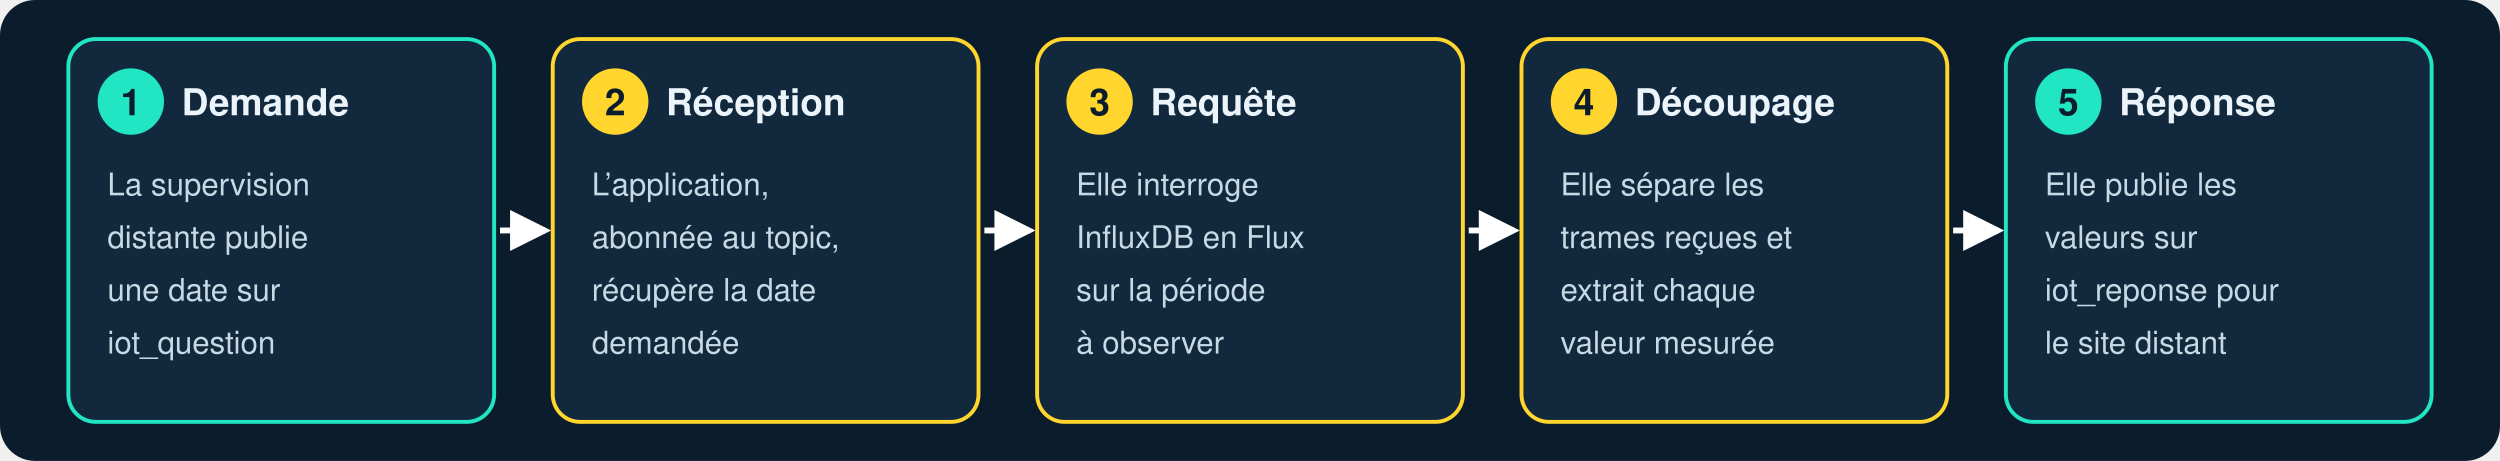
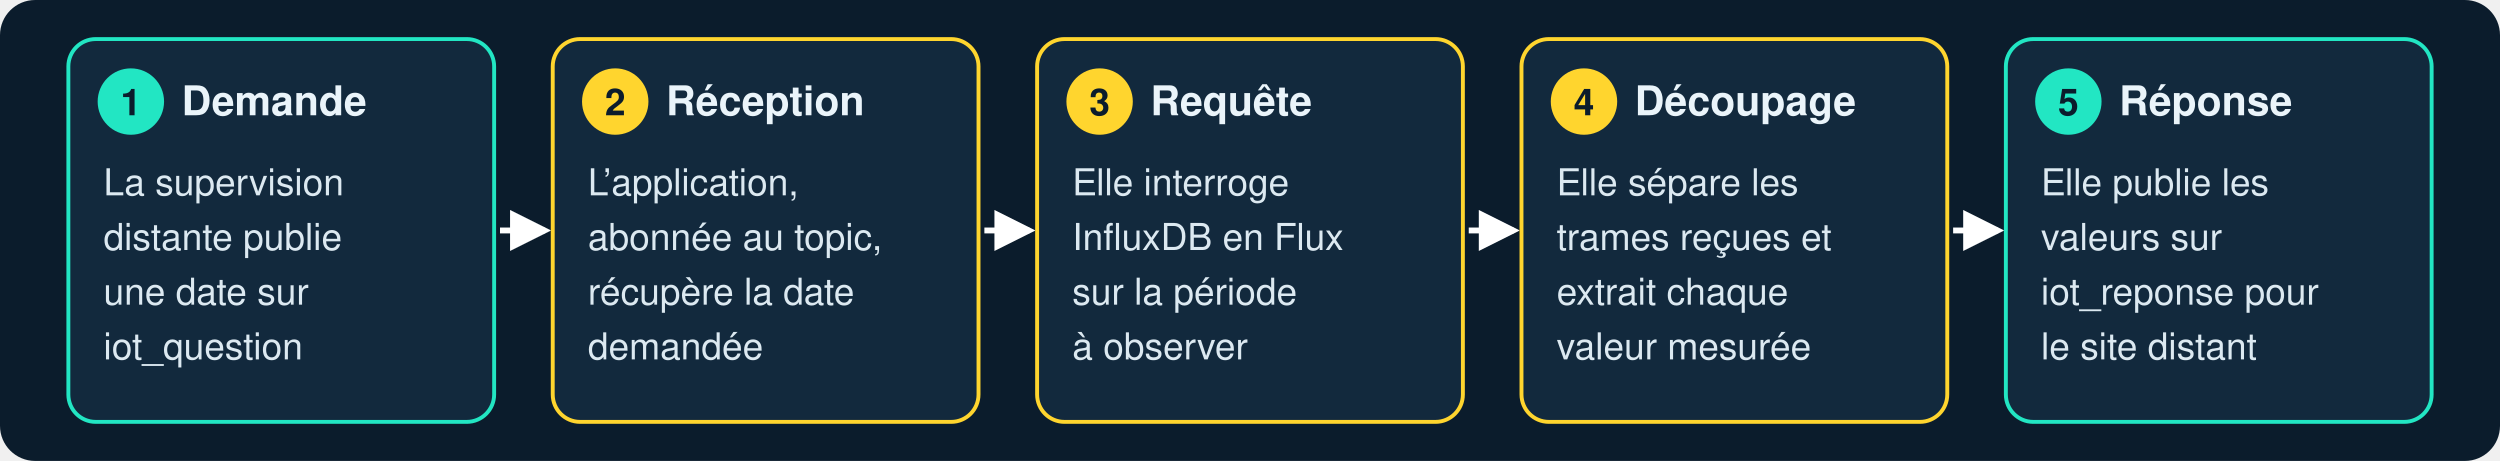
<svg xmlns="http://www.w3.org/2000/svg" viewBox="0 0 1280 236" width="1280" height="236" role="img" aria-label="Dialogue MQTT en cinq étapes entre la supervision distante et l’application">
  <defs>
    <marker id="aw" viewBox="0 0 10 10" refX="8.5" refY="5" markerWidth="7" markerHeight="7" orient="auto-start-reverse">
      <path d="M0 0L10 5L0 10z" fill="#FFFFFF" />
    </marker>
  </defs>
  <rect x="0" y="0" width="1280" height="236" rx="18" fill="#0B1C2C" stroke="none" stroke-width="0" />
  <rect x="35" y="20" width="218" height="196" rx="14" fill="#12293D" stroke="#22E6C3" stroke-width="2" />
  <circle cx="67" cy="52" r="17" fill="#22E6C3" />
  <text x="67" y="59" font-family="Segoe UI, -apple-system, BlinkMacSystemFont, Helvetica, Arial, sans-serif" font-size="19" font-weight="700" fill="#0B1C2C" text-anchor="middle">1</text>
-   <text x="93" y="59" font-family="Segoe UI, -apple-system, BlinkMacSystemFont, Helvetica, Arial, sans-serif" font-size="19" font-weight="700" fill="#EAF4FA" text-anchor="start">Demande</text>
-   <text x="55" y="100" font-family="Segoe UI, -apple-system, BlinkMacSystemFont, Helvetica, Arial, sans-serif" font-size="16" font-weight="400" fill="#C6DAE6" text-anchor="start">La supervision</text>
-   <text x="55" y="127" font-family="Segoe UI, -apple-system, BlinkMacSystemFont, Helvetica, Arial, sans-serif" font-size="16" font-weight="400" fill="#C6DAE6" text-anchor="start">distante publie</text>
-   <text x="55" y="154" font-family="Segoe UI, -apple-system, BlinkMacSystemFont, Helvetica, Arial, sans-serif" font-size="16" font-weight="400" fill="#C6DAE6" text-anchor="start">une date sur</text>
-   <text x="55" y="181" font-family="Segoe UI, -apple-system, BlinkMacSystemFont, Helvetica, Arial, sans-serif" font-size="16" font-weight="400" fill="#C6DAE6" text-anchor="start">iot_question</text>
+   <text x="93" y="59" font-family="Segoe UI, -apple-system, BlinkMacSystemFont, Helvetica, Arial, sans-serif" font-size="21" font-weight="700" fill="#EAF4FA" text-anchor="start">Demande</text>
+   <text x="53" y="100" font-family="Segoe UI, -apple-system, BlinkMacSystemFont, Helvetica, Arial, sans-serif" font-size="19" font-weight="400" fill="#DCE9F1" text-anchor="start">La supervision</text>
+   <text x="53" y="128" font-family="Segoe UI, -apple-system, BlinkMacSystemFont, Helvetica, Arial, sans-serif" font-size="19" font-weight="400" fill="#DCE9F1" text-anchor="start">distante publie</text>
+   <text x="53" y="156" font-family="Segoe UI, -apple-system, BlinkMacSystemFont, Helvetica, Arial, sans-serif" font-size="19" font-weight="400" fill="#DCE9F1" text-anchor="start">une date sur</text>
+   <text x="53" y="184" font-family="Segoe UI, -apple-system, BlinkMacSystemFont, Helvetica, Arial, sans-serif" font-size="19" font-weight="400" fill="#DCE9F1" text-anchor="start">iot_question</text>
  <line x1="256" y1="118" x2="279" y2="118" stroke="#FFFFFF" stroke-width="3" marker-end="url(#aw)" />
  <rect x="283" y="20" width="218" height="196" rx="14" fill="#12293D" stroke="#FFD52E" stroke-width="2" />
  <circle cx="315" cy="52" r="17" fill="#FFD52E" />
  <text x="315" y="59" font-family="Segoe UI, -apple-system, BlinkMacSystemFont, Helvetica, Arial, sans-serif" font-size="19" font-weight="700" fill="#0B1C2C" text-anchor="middle">2</text>
-   <text x="341" y="59" font-family="Segoe UI, -apple-system, BlinkMacSystemFont, Helvetica, Arial, sans-serif" font-size="19" font-weight="700" fill="#EAF4FA" text-anchor="start">Réception</text>
-   <text x="303" y="100" font-family="Segoe UI, -apple-system, BlinkMacSystemFont, Helvetica, Arial, sans-serif" font-size="16" font-weight="400" fill="#C6DAE6" text-anchor="start">L’application,</text>
-   <text x="303" y="127" font-family="Segoe UI, -apple-system, BlinkMacSystemFont, Helvetica, Arial, sans-serif" font-size="16" font-weight="400" fill="#C6DAE6" text-anchor="start">abonnée au topic,</text>
-   <text x="303" y="154" font-family="Segoe UI, -apple-system, BlinkMacSystemFont, Helvetica, Arial, sans-serif" font-size="16" font-weight="400" fill="#C6DAE6" text-anchor="start">récupère la date</text>
-   <text x="303" y="181" font-family="Segoe UI, -apple-system, BlinkMacSystemFont, Helvetica, Arial, sans-serif" font-size="16" font-weight="400" fill="#C6DAE6" text-anchor="start">demandée</text>
+   <text x="341" y="59" font-family="Segoe UI, -apple-system, BlinkMacSystemFont, Helvetica, Arial, sans-serif" font-size="21" font-weight="700" fill="#EAF4FA" text-anchor="start">Réception</text>
+   <text x="301" y="100" font-family="Segoe UI, -apple-system, BlinkMacSystemFont, Helvetica, Arial, sans-serif" font-size="19" font-weight="400" fill="#DCE9F1" text-anchor="start">L’application,</text>
+   <text x="301" y="128" font-family="Segoe UI, -apple-system, BlinkMacSystemFont, Helvetica, Arial, sans-serif" font-size="19" font-weight="400" fill="#DCE9F1" text-anchor="start">abonnée au topic,</text>
+   <text x="301" y="156" font-family="Segoe UI, -apple-system, BlinkMacSystemFont, Helvetica, Arial, sans-serif" font-size="19" font-weight="400" fill="#DCE9F1" text-anchor="start">récupère la date</text>
+   <text x="301" y="184" font-family="Segoe UI, -apple-system, BlinkMacSystemFont, Helvetica, Arial, sans-serif" font-size="19" font-weight="400" fill="#DCE9F1" text-anchor="start">demandée</text>
  <line x1="504" y1="118" x2="527" y2="118" stroke="#FFFFFF" stroke-width="3" marker-end="url(#aw)" />
  <rect x="531" y="20" width="218" height="196" rx="14" fill="#12293D" stroke="#FFD52E" stroke-width="2" />
  <circle cx="563" cy="52" r="17" fill="#FFD52E" />
  <text x="563" y="59" font-family="Segoe UI, -apple-system, BlinkMacSystemFont, Helvetica, Arial, sans-serif" font-size="19" font-weight="700" fill="#0B1C2C" text-anchor="middle">3</text>
-   <text x="589" y="59" font-family="Segoe UI, -apple-system, BlinkMacSystemFont, Helvetica, Arial, sans-serif" font-size="19" font-weight="700" fill="#EAF4FA" text-anchor="start">Requête</text>
-   <text x="551" y="100" font-family="Segoe UI, -apple-system, BlinkMacSystemFont, Helvetica, Arial, sans-serif" font-size="16" font-weight="400" fill="#C6DAE6" text-anchor="start">Elle interroge</text>
-   <text x="551" y="127" font-family="Segoe UI, -apple-system, BlinkMacSystemFont, Helvetica, Arial, sans-serif" font-size="16" font-weight="400" fill="#C6DAE6" text-anchor="start">InfluxDB en Flux</text>
-   <text x="551" y="154" font-family="Segoe UI, -apple-system, BlinkMacSystemFont, Helvetica, Arial, sans-serif" font-size="16" font-weight="400" fill="#C6DAE6" text-anchor="start">sur la période</text>
-   <text x="551" y="181" font-family="Segoe UI, -apple-system, BlinkMacSystemFont, Helvetica, Arial, sans-serif" font-size="16" font-weight="400" fill="#C6DAE6" text-anchor="start">à observer</text>
+   <text x="589" y="59" font-family="Segoe UI, -apple-system, BlinkMacSystemFont, Helvetica, Arial, sans-serif" font-size="21" font-weight="700" fill="#EAF4FA" text-anchor="start">Requête</text>
+   <text x="549" y="100" font-family="Segoe UI, -apple-system, BlinkMacSystemFont, Helvetica, Arial, sans-serif" font-size="19" font-weight="400" fill="#DCE9F1" text-anchor="start">Elle interroge</text>
+   <text x="549" y="128" font-family="Segoe UI, -apple-system, BlinkMacSystemFont, Helvetica, Arial, sans-serif" font-size="19" font-weight="400" fill="#DCE9F1" text-anchor="start">InfluxDB en Flux</text>
+   <text x="549" y="156" font-family="Segoe UI, -apple-system, BlinkMacSystemFont, Helvetica, Arial, sans-serif" font-size="19" font-weight="400" fill="#DCE9F1" text-anchor="start">sur la période</text>
+   <text x="549" y="184" font-family="Segoe UI, -apple-system, BlinkMacSystemFont, Helvetica, Arial, sans-serif" font-size="19" font-weight="400" fill="#DCE9F1" text-anchor="start">à observer</text>
  <line x1="752" y1="118" x2="775" y2="118" stroke="#FFFFFF" stroke-width="3" marker-end="url(#aw)" />
  <rect x="779" y="20" width="218" height="196" rx="14" fill="#12293D" stroke="#FFD52E" stroke-width="2" />
  <circle cx="811" cy="52" r="17" fill="#FFD52E" />
  <text x="811" y="59" font-family="Segoe UI, -apple-system, BlinkMacSystemFont, Helvetica, Arial, sans-serif" font-size="19" font-weight="700" fill="#0B1C2C" text-anchor="middle">4</text>
-   <text x="837" y="59" font-family="Segoe UI, -apple-system, BlinkMacSystemFont, Helvetica, Arial, sans-serif" font-size="19" font-weight="700" fill="#EAF4FA" text-anchor="start">Découpage</text>
-   <text x="799" y="100" font-family="Segoe UI, -apple-system, BlinkMacSystemFont, Helvetica, Arial, sans-serif" font-size="16" font-weight="400" fill="#C6DAE6" text-anchor="start">Elle sépare les</text>
-   <text x="799" y="127" font-family="Segoe UI, -apple-system, BlinkMacSystemFont, Helvetica, Arial, sans-serif" font-size="16" font-weight="400" fill="#C6DAE6" text-anchor="start">trames reçues et</text>
-   <text x="799" y="154" font-family="Segoe UI, -apple-system, BlinkMacSystemFont, Helvetica, Arial, sans-serif" font-size="16" font-weight="400" fill="#C6DAE6" text-anchor="start">extrait chaque</text>
-   <text x="799" y="181" font-family="Segoe UI, -apple-system, BlinkMacSystemFont, Helvetica, Arial, sans-serif" font-size="16" font-weight="400" fill="#C6DAE6" text-anchor="start">valeur mesurée</text>
+   <text x="837" y="59" font-family="Segoe UI, -apple-system, BlinkMacSystemFont, Helvetica, Arial, sans-serif" font-size="21" font-weight="700" fill="#EAF4FA" text-anchor="start">Découpage</text>
+   <text x="797" y="100" font-family="Segoe UI, -apple-system, BlinkMacSystemFont, Helvetica, Arial, sans-serif" font-size="19" font-weight="400" fill="#DCE9F1" text-anchor="start">Elle sépare les</text>
+   <text x="797" y="128" font-family="Segoe UI, -apple-system, BlinkMacSystemFont, Helvetica, Arial, sans-serif" font-size="19" font-weight="400" fill="#DCE9F1" text-anchor="start">trames reçues et</text>
+   <text x="797" y="156" font-family="Segoe UI, -apple-system, BlinkMacSystemFont, Helvetica, Arial, sans-serif" font-size="19" font-weight="400" fill="#DCE9F1" text-anchor="start">extrait chaque</text>
+   <text x="797" y="184" font-family="Segoe UI, -apple-system, BlinkMacSystemFont, Helvetica, Arial, sans-serif" font-size="19" font-weight="400" fill="#DCE9F1" text-anchor="start">valeur mesurée</text>
  <line x1="1000" y1="118" x2="1023" y2="118" stroke="#FFFFFF" stroke-width="3" marker-end="url(#aw)" />
  <rect x="1027" y="20" width="218" height="196" rx="14" fill="#12293D" stroke="#22E6C3" stroke-width="2" />
  <circle cx="1059" cy="52" r="17" fill="#22E6C3" />
  <text x="1059" y="59" font-family="Segoe UI, -apple-system, BlinkMacSystemFont, Helvetica, Arial, sans-serif" font-size="19" font-weight="700" fill="#0B1C2C" text-anchor="middle">5</text>
-   <text x="1085" y="59" font-family="Segoe UI, -apple-system, BlinkMacSystemFont, Helvetica, Arial, sans-serif" font-size="19" font-weight="700" fill="#EAF4FA" text-anchor="start">Réponse</text>
-   <text x="1047" y="100" font-family="Segoe UI, -apple-system, BlinkMacSystemFont, Helvetica, Arial, sans-serif" font-size="16" font-weight="400" fill="#C6DAE6" text-anchor="start">Elle publie les</text>
-   <text x="1047" y="127" font-family="Segoe UI, -apple-system, BlinkMacSystemFont, Helvetica, Arial, sans-serif" font-size="16" font-weight="400" fill="#C6DAE6" text-anchor="start">valeurs sur</text>
-   <text x="1047" y="154" font-family="Segoe UI, -apple-system, BlinkMacSystemFont, Helvetica, Arial, sans-serif" font-size="16" font-weight="400" fill="#C6DAE6" text-anchor="start">iot_reponse pour</text>
-   <text x="1047" y="181" font-family="Segoe UI, -apple-system, BlinkMacSystemFont, Helvetica, Arial, sans-serif" font-size="16" font-weight="400" fill="#C6DAE6" text-anchor="start">le site distant</text>
+   <text x="1085" y="59" font-family="Segoe UI, -apple-system, BlinkMacSystemFont, Helvetica, Arial, sans-serif" font-size="21" font-weight="700" fill="#EAF4FA" text-anchor="start">Réponse</text>
+   <text x="1045" y="100" font-family="Segoe UI, -apple-system, BlinkMacSystemFont, Helvetica, Arial, sans-serif" font-size="19" font-weight="400" fill="#DCE9F1" text-anchor="start">Elle publie les</text>
+   <text x="1045" y="128" font-family="Segoe UI, -apple-system, BlinkMacSystemFont, Helvetica, Arial, sans-serif" font-size="19" font-weight="400" fill="#DCE9F1" text-anchor="start">valeurs sur</text>
+   <text x="1045" y="156" font-family="Segoe UI, -apple-system, BlinkMacSystemFont, Helvetica, Arial, sans-serif" font-size="19" font-weight="400" fill="#DCE9F1" text-anchor="start">iot_reponse pour</text>
+   <text x="1045" y="184" font-family="Segoe UI, -apple-system, BlinkMacSystemFont, Helvetica, Arial, sans-serif" font-size="19" font-weight="400" fill="#DCE9F1" text-anchor="start">le site distant</text>
</svg>
